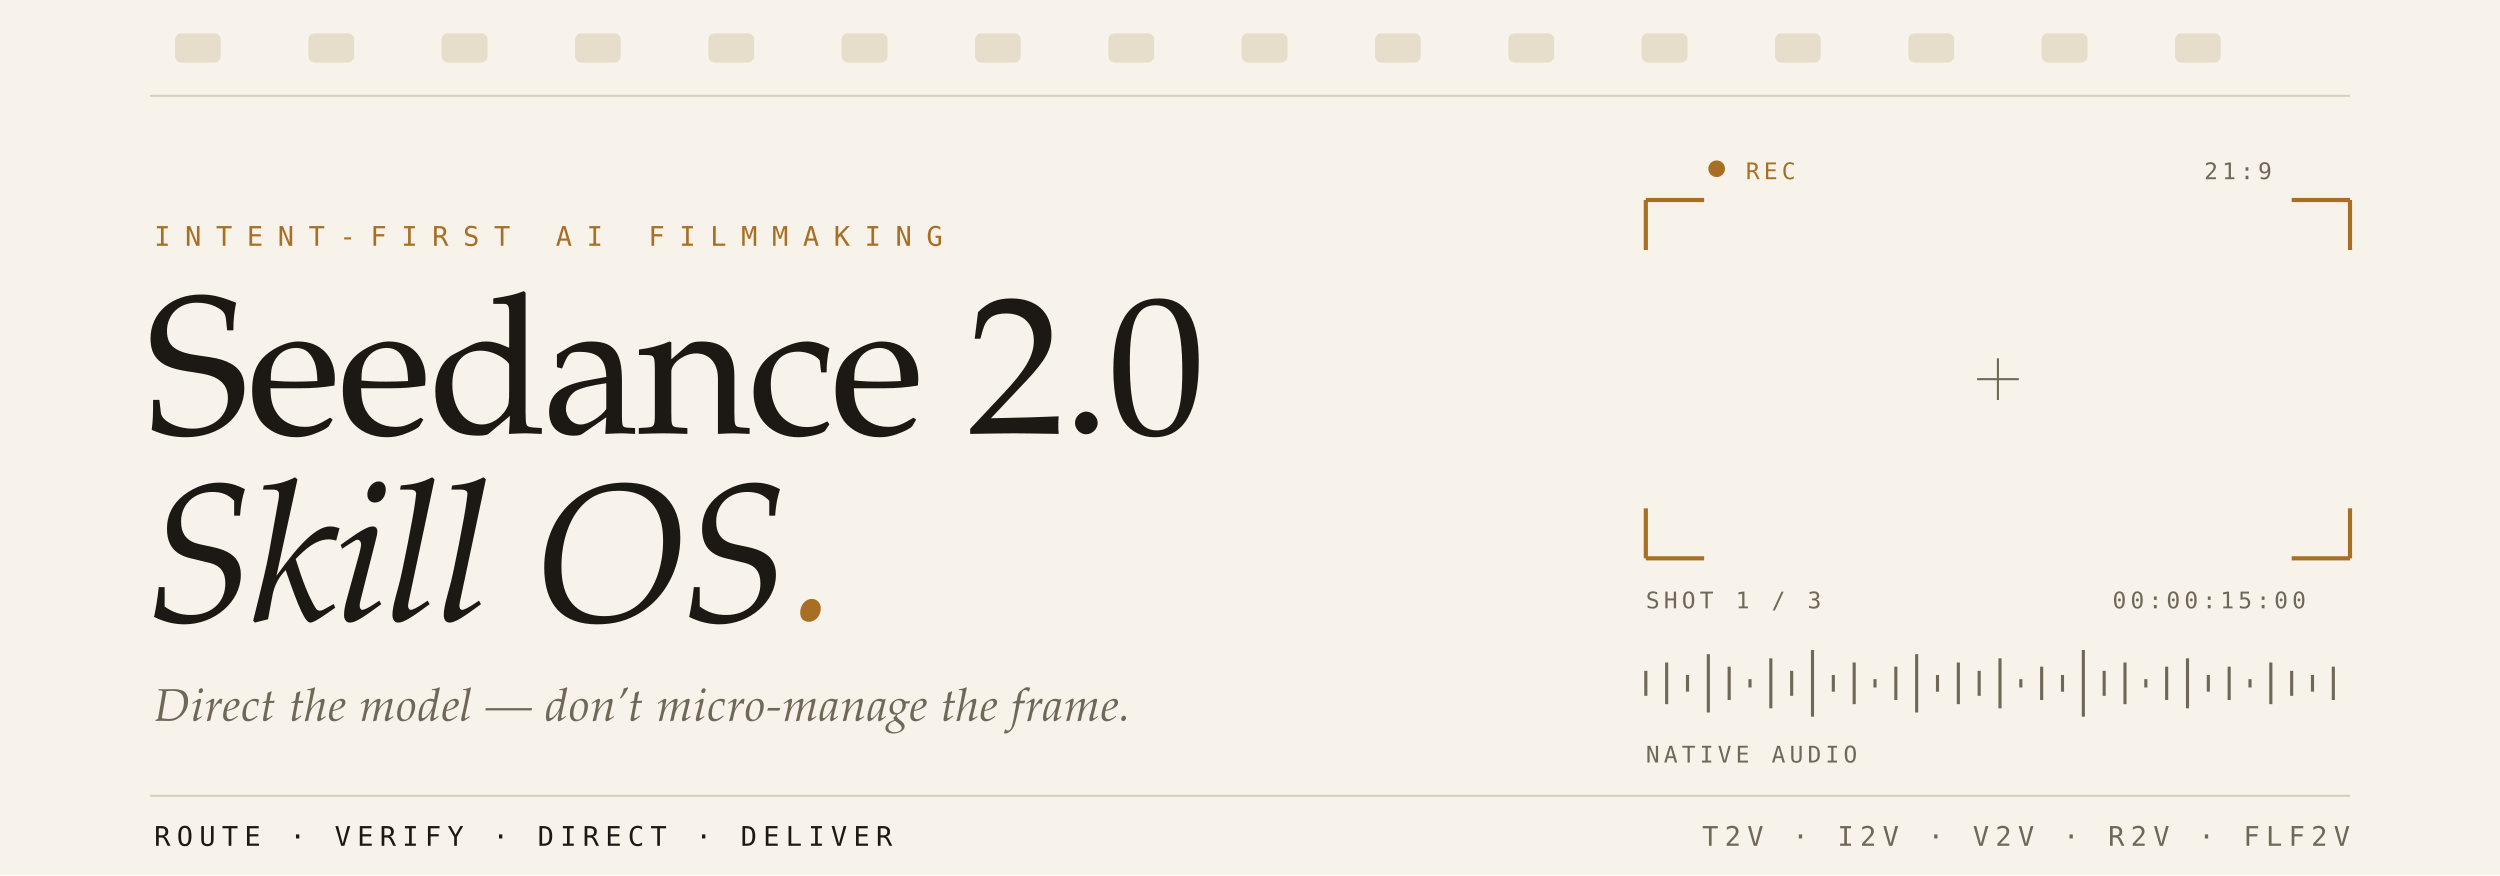
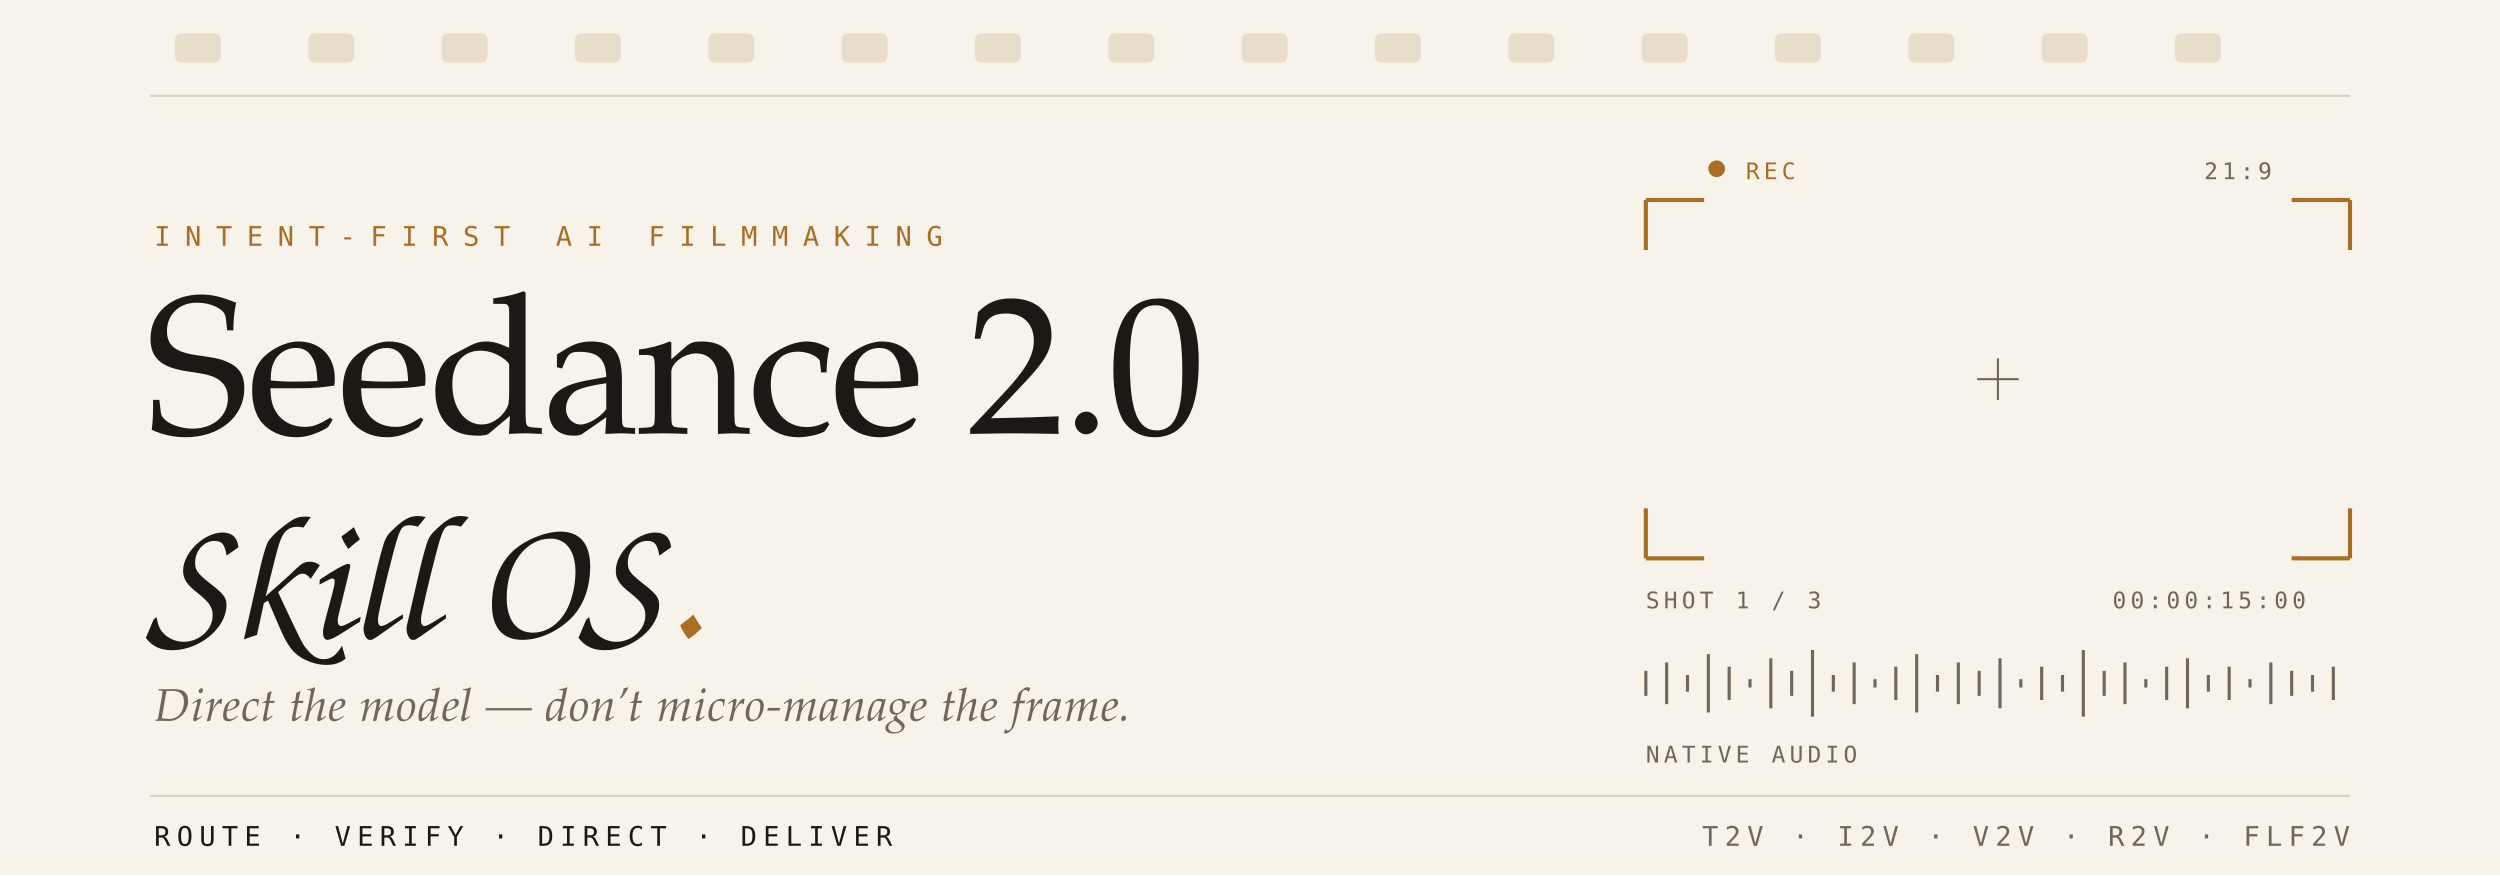
<svg xmlns="http://www.w3.org/2000/svg" width="1200" height="420" viewBox="0 0 1200 420" role="img" aria-labelledby="title desc">
  <defs>
    <style>
      .display{font:400 94px Didot,'Bodoni MT','Hoefler Text',Baskerville,'Palatino Linotype',Georgia,'Times New Roman',serif;fill:#1C1914;letter-spacing:-1.5px}
      .display-i{font:italic 400 94px Didot,'Bodoni MT','Hoefler Text',Baskerville,'Palatino Linotype',Georgia,'Times New Roman',serif;fill:#1C1914;letter-spacing:-1.5px}
+       .script{font:400 86px 'Snell Roundhand','Apple Chancery','Gabriola','Segoe Script','Brush Script MT',cursive;fill:#1C1914;letter-spacing:0}
      .tagline{font:italic 400 22px Didot,'Bodoni MT','Hoefler Text',Baskerville,'Palatino Linotype',Georgia,'Times New Roman',serif;fill:#6F6757;letter-spacing:0.5px}
      .eyebrow{font:400 13px ui-monospace,'SF Mono',SFMono-Regular,Menlo,Consolas,monospace;fill:#A86F24;letter-spacing:7px}
      .spec{font:400 13px ui-monospace,'SF Mono',SFMono-Regular,Menlo,Consolas,monospace;fill:#6F6757;letter-spacing:3px}
      .spec-bright{font:400 13px ui-monospace,'SF Mono',SFMono-Regular,Menlo,Consolas,monospace;fill:#1C1914;letter-spacing:3px}
      .tiny{font:400 11px ui-monospace,'SF Mono',SFMono-Regular,Menlo,Consolas,monospace;fill:#6F6757;letter-spacing:2px}
      .tiny-amber{font:400 11px ui-monospace,'SF Mono',SFMono-Regular,Menlo,Consolas,monospace;fill:#A86F24;letter-spacing:2px}
      .hair{stroke:#D8D0BE;stroke-width:1}
      .mark{stroke:#A86F24;stroke-width:2;fill:none}
      .wave{stroke:#6F6757;stroke-width:1.5}
    </style>
  </defs>
  <rect width="1200" height="420" fill="#F7F3EA" />
  <g fill="#E6DECB">
    <rect x="84" y="16" width="22" height="14" rx="3" />
    <rect x="148" y="16" width="22" height="14" rx="3" />
    <rect x="212" y="16" width="22" height="14" rx="3" />
    <rect x="276" y="16" width="22" height="14" rx="3" />
    <rect x="340" y="16" width="22" height="14" rx="3" />
    <rect x="404" y="16" width="22" height="14" rx="3" />
    <rect x="468" y="16" width="22" height="14" rx="3" />
    <rect x="532" y="16" width="22" height="14" rx="3" />
    <rect x="596" y="16" width="22" height="14" rx="3" />
    <rect x="660" y="16" width="22" height="14" rx="3" />
    <rect x="724" y="16" width="22" height="14" rx="3" />
    <rect x="788" y="16" width="22" height="14" rx="3" />
    <rect x="852" y="16" width="22" height="14" rx="3" />
    <rect x="916" y="16" width="22" height="14" rx="3" />
    <rect x="980" y="16" width="22" height="14" rx="3" />
    <rect x="1044" y="16" width="22" height="14" rx="3" />
  </g>
  <line x1="72" y1="46" x2="1128" y2="46" class="hair" />
  <text x="74" y="118" class="eyebrow">INTENT-FIRST AI FILMMAKING</text>
  <text x="70" y="208" class="display">Seedance 2.0</text>
-   <text x="70" y="298" class="display-i">Skill OS<tspan fill="#A86F24">.</tspan>
+   <text x="70" y="306" class="script">Skill OS<tspan fill="#A86F24">.</tspan>
  </text>
  <text x="74" y="346" class="tagline">Direct the model — don’t micro-manage the frame.</text>
  <g>
    <path class="mark" d="M790 96 h28 M790 96 v24" />
    <path class="mark" d="M1128 96 h-28 M1128 96 v24" />
    <path class="mark" d="M790 268 h28 M790 268 v-24" />
    <path class="mark" d="M1128 268 h-28 M1128 268 v-24" />
    <line x1="959" y1="172" x2="959" y2="192" stroke="#6F6757" stroke-width="1" />
    <line x1="949" y1="182" x2="969" y2="182" stroke="#6F6757" stroke-width="1" />
    <text x="838" y="86" class="tiny-amber">REC</text>
    <circle cx="824" cy="81" r="4" fill="#A86F24" />
    <text x="1058" y="86" class="tiny">21:9</text>
    <text x="790" y="292" class="tiny">SHOT 1 / 3</text>
    <text x="1014" y="292" class="tiny">00:00:15:00</text>
  </g>
  <g class="wave">
    <line x1="790" y1="322" x2="790" y2="334" />
    <line x1="800" y1="318" x2="800" y2="338" />
    <line x1="810" y1="324" x2="810" y2="332" />
    <line x1="820" y1="314" x2="820" y2="342" />
    <line x1="830" y1="320" x2="830" y2="336" />
    <line x1="840" y1="326" x2="840" y2="330" />
    <line x1="850" y1="316" x2="850" y2="340" />
    <line x1="860" y1="322" x2="860" y2="334" />
    <line x1="870" y1="312" x2="870" y2="344" />
    <line x1="880" y1="324" x2="880" y2="332" />
    <line x1="890" y1="318" x2="890" y2="338" />
    <line x1="900" y1="326" x2="900" y2="330" />
    <line x1="910" y1="320" x2="910" y2="336" />
    <line x1="920" y1="314" x2="920" y2="342" />
    <line x1="930" y1="324" x2="930" y2="332" />
    <line x1="940" y1="318" x2="940" y2="338" />
    <line x1="950" y1="322" x2="950" y2="334" />
    <line x1="960" y1="316" x2="960" y2="340" />
    <line x1="970" y1="326" x2="970" y2="330" />
    <line x1="980" y1="320" x2="980" y2="336" />
    <line x1="990" y1="324" x2="990" y2="332" />
    <line x1="1000" y1="312" x2="1000" y2="344" />
    <line x1="1010" y1="322" x2="1010" y2="334" />
    <line x1="1020" y1="318" x2="1020" y2="338" />
    <line x1="1030" y1="326" x2="1030" y2="330" />
    <line x1="1040" y1="320" x2="1040" y2="336" />
    <line x1="1050" y1="316" x2="1050" y2="340" />
    <line x1="1060" y1="324" x2="1060" y2="332" />
    <line x1="1070" y1="320" x2="1070" y2="336" />
    <line x1="1080" y1="326" x2="1080" y2="330" />
    <line x1="1090" y1="318" x2="1090" y2="338" />
    <line x1="1100" y1="322" x2="1100" y2="334" />
    <line x1="1110" y1="324" x2="1110" y2="332" />
    <line x1="1120" y1="320" x2="1120" y2="336" />
  </g>
  <text x="790" y="366" class="tiny">NATIVE AUDIO</text>
  <line x1="72" y1="382" x2="1128" y2="382" class="hair" />
  <text x="74" y="406" class="spec-bright">ROUTE · VERIFY · DIRECT · DELIVER</text>
  <text x="1128" y="406" text-anchor="end" class="spec">T2V · I2V · V2V · R2V · FLF2V</text>
</svg>
